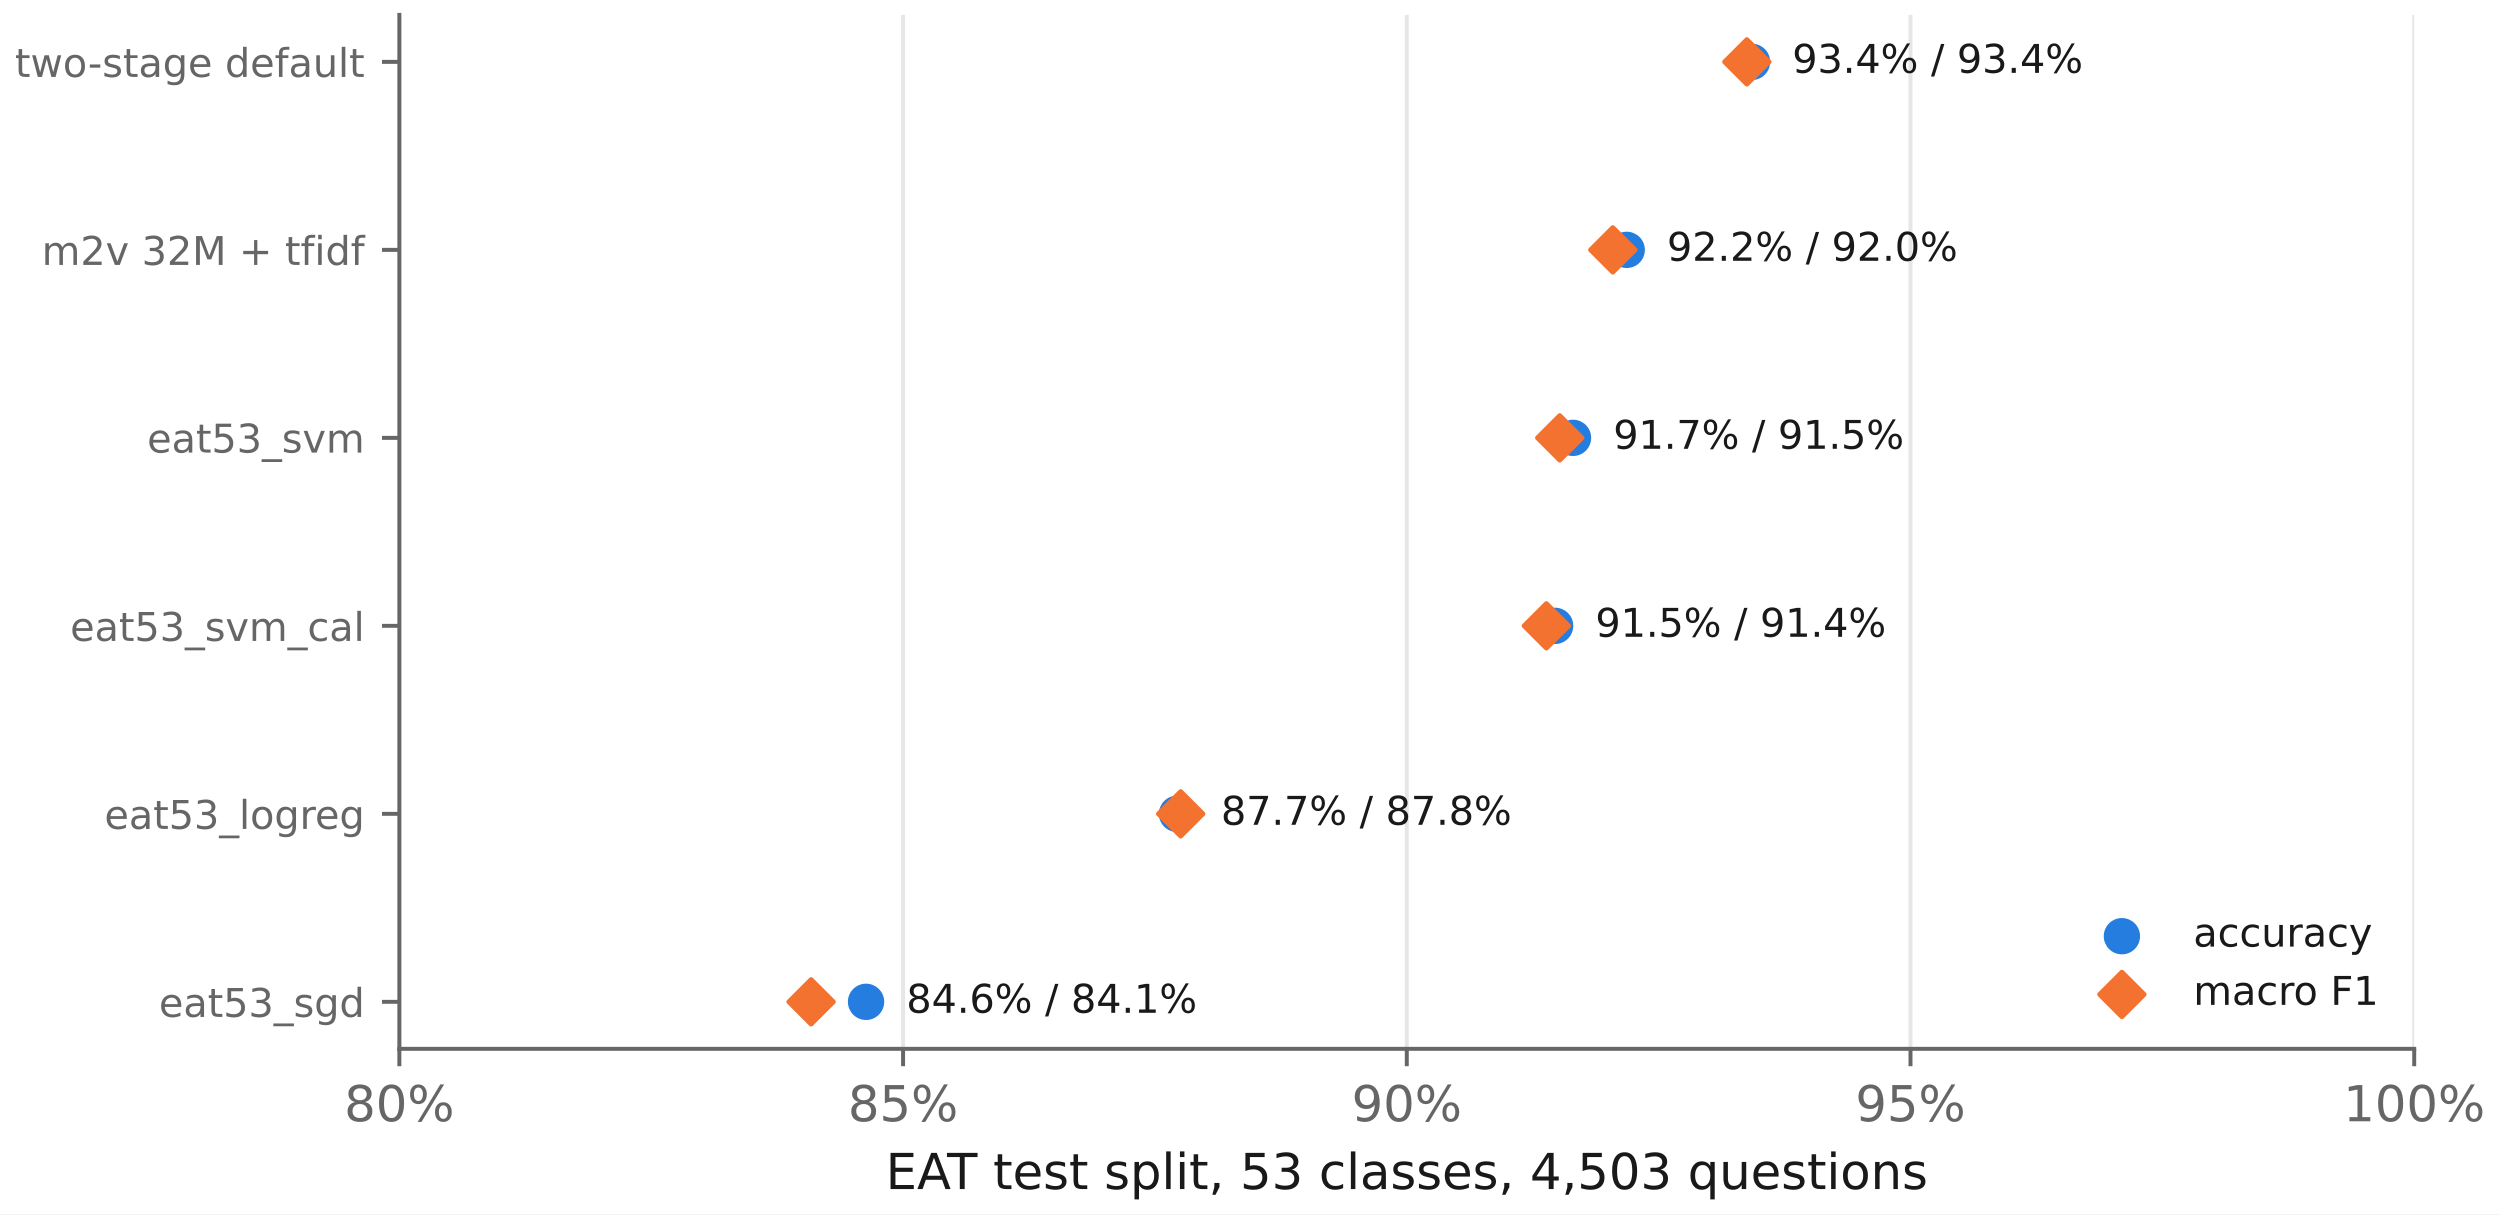
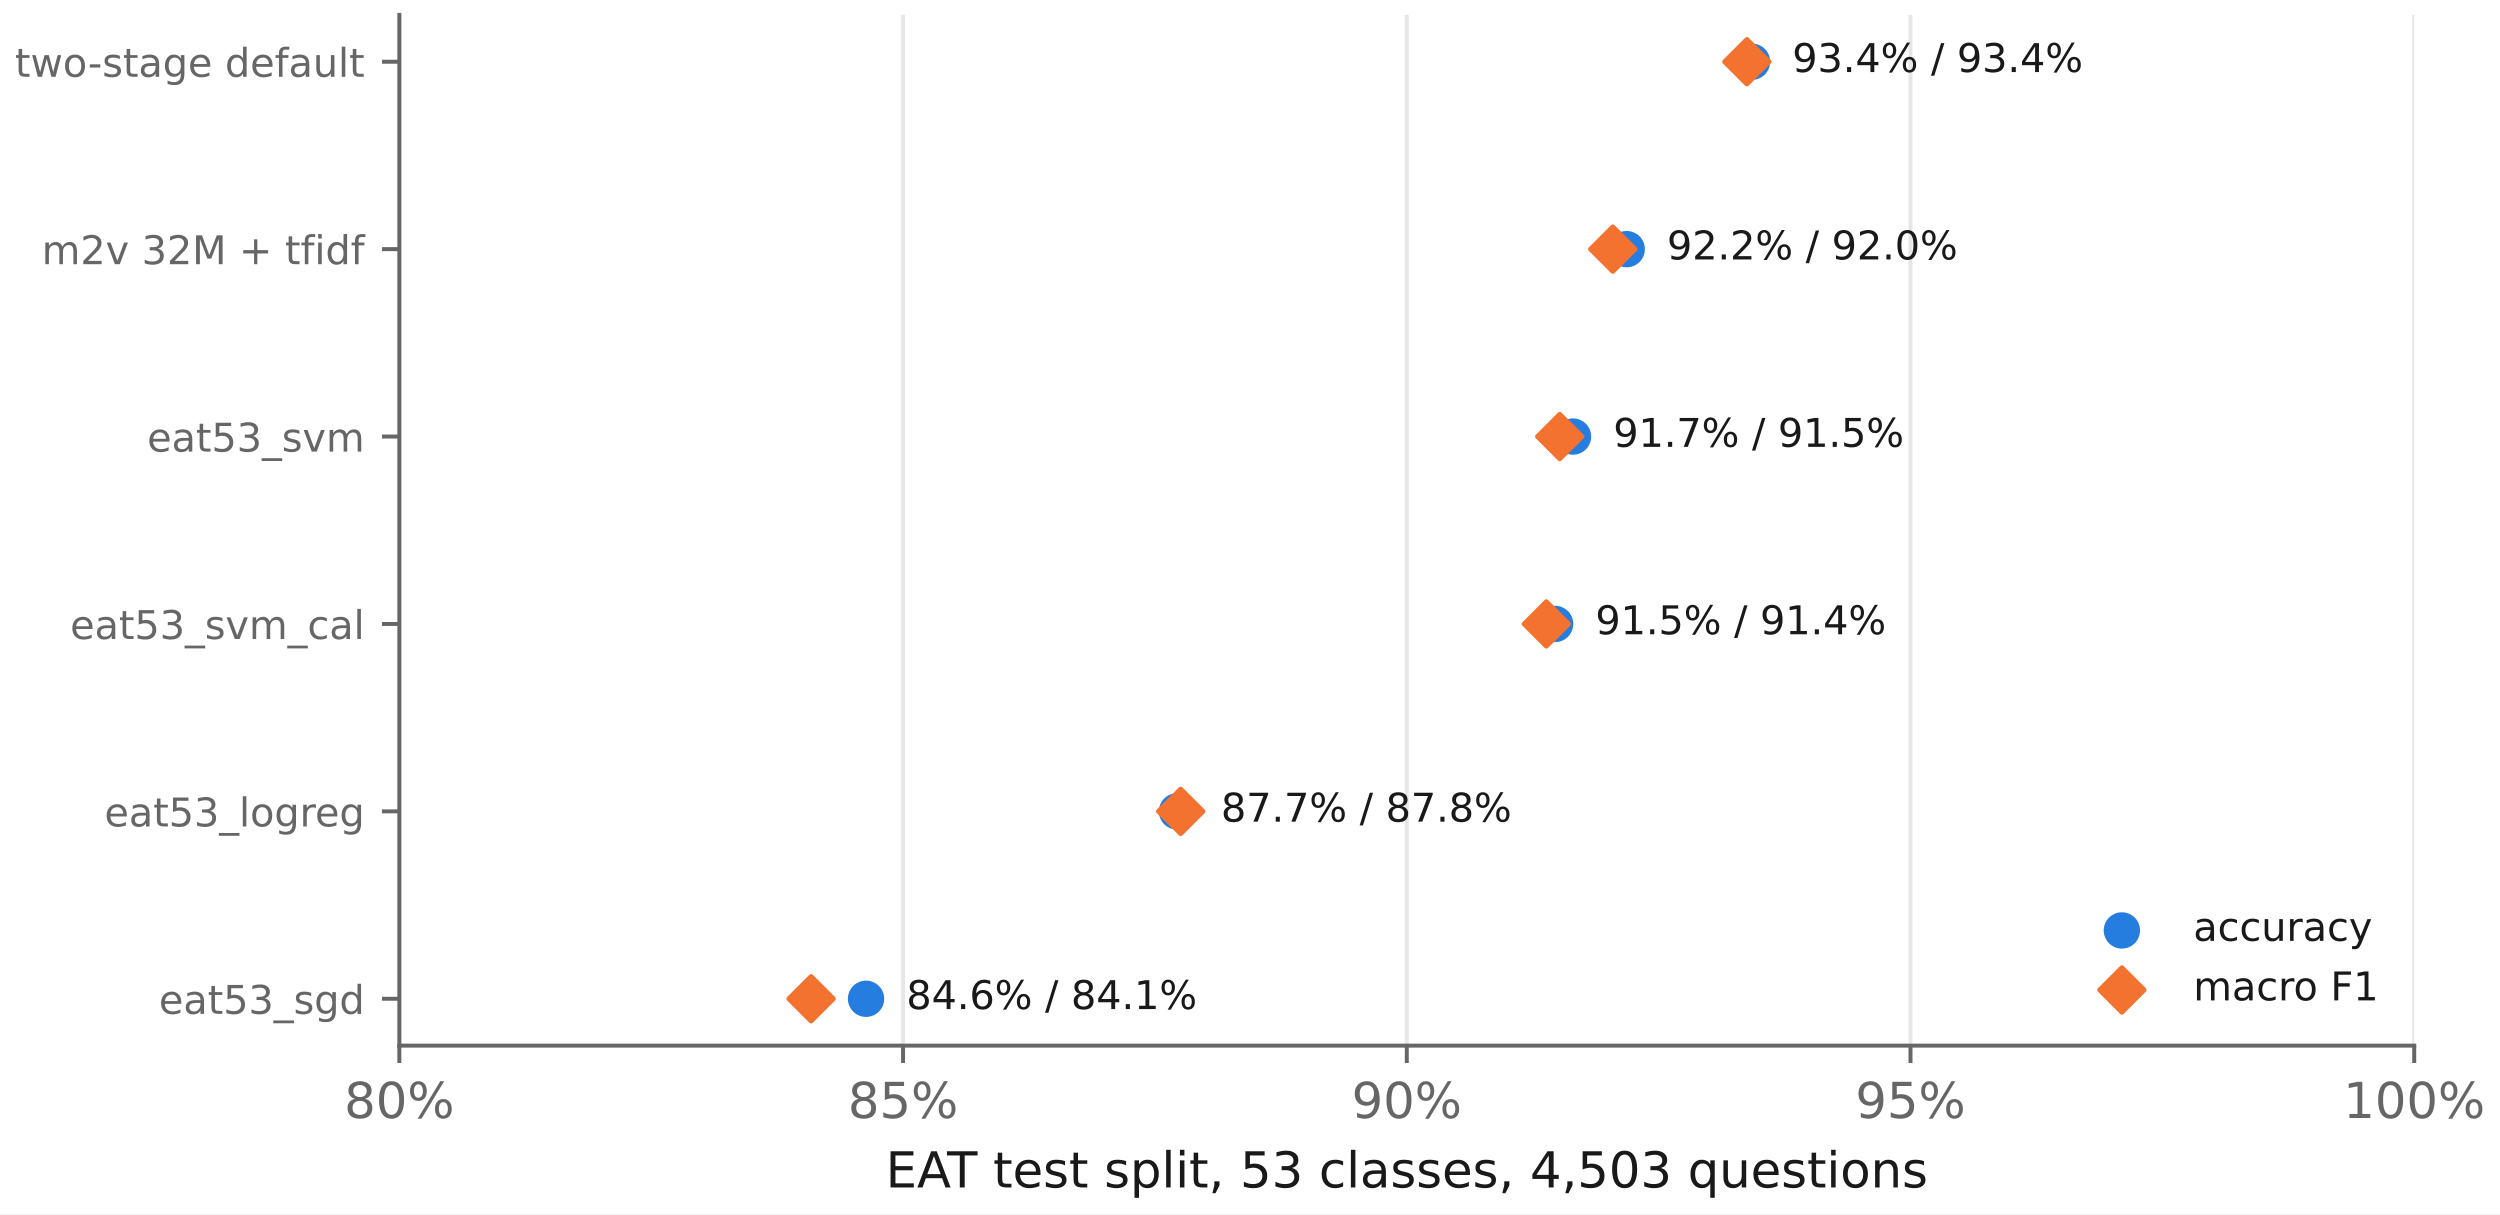
<svg xmlns="http://www.w3.org/2000/svg" xmlns:xlink="http://www.w3.org/1999/xlink" width="504pt" height="244.8pt" viewBox="0 0 504 244.8" version="1.1">
  <defs>
    <style type="text/css">*{stroke-linejoin: round; stroke-linecap: butt}</style>
  </defs>
  <g id="figure_1">
    <g id="patch_1">
      <path d="M 0 244.8  L 504 244.8  L 504 0  L 0 0  z " style="fill: #ffffff" />
    </g>
    <g id="axes_1">
      <g id="patch_2">
-         <path d="M 80.509 211.444  L 486.705 211.444  L 486.705 3  L 80.509 3  z " style="fill: #ffffff" />
+         <path d="M 80.508 210.799  L 486.705 210.799  L 486.705 3  L 80.508 3  z " style="fill: #ffffff" />
      </g>
      <g id="matplotlib.axis_1">
        <g id="xtick_1">
          <g id="line2d_1">
-             <path d="M 80.509 211.444  L 80.509 3  " clip-path="url(#pbd925878d4)" style="fill: none; stroke: #e6e6e6; stroke-width: 0.8; stroke-linecap: square" />
+             <path d="M 80.508 210.799  L 80.508 3  " clip-path="url(#p4a94528210)" style="fill: none; stroke: #e6e6e6; stroke-width: 0.8; stroke-linecap: square" />
          </g>
          <g id="line2d_2">
            <defs>
              <path id="m0db574f044" d="M 0 0  L 0 3.5  " style="stroke: #666666; stroke-width: 0.8" />
            </defs>
            <g>
-               <use xlink:href="#m0db574f044" x="80.509" y="211.444" style="fill: #666666; stroke: #666666; stroke-width: 0.8" />
+               <use xlink:href="#m0db574f044" x="80.508" y="210.799" style="fill: #666666; stroke: #666666; stroke-width: 0.8" />
            </g>
          </g>
          <g id="text_1">
-             <text style="font-size: 10px; font-family: 'DejaVu Sans', 'Bitstream Vera Sans', 'Computer Modern Sans Serif', 'Lucida Grande', 'Verdana', 'Geneva', 'Lucid', 'Arial', 'Helvetica', 'Avant Garde', sans-serif; text-anchor: middle; fill: #666666" x="80.509" y="226.042" transform="rotate(-0 80.50899 226.0419)">80%</text>
+             <text style="font-size: 10px; font-family: 'DejaVu Sans', 'Bitstream Vera Sans', 'Computer Modern Sans Serif', 'Lucida Grande', 'Verdana', 'Geneva', 'Lucid', 'Arial', 'Helvetica', 'Avant Garde', sans-serif; text-anchor: middle; fill: #666666" x="80.508" y="225.397" transform="rotate(-0 80.50774 225.3966)">80%</text>
          </g>
        </g>
        <g id="xtick_2">
          <g id="line2d_3">
-             <path d="M 182.058 211.444  L 182.058 3  " clip-path="url(#pbd925878d4)" style="fill: none; stroke: #e6e6e6; stroke-width: 0.8; stroke-linecap: square" />
+             <path d="M 182.057 210.799  L 182.057 3  " clip-path="url(#p4a94528210)" style="fill: none; stroke: #e6e6e6; stroke-width: 0.8; stroke-linecap: square" />
          </g>
          <g id="line2d_4">
            <g>
-               <use xlink:href="#m0db574f044" x="182.058" y="211.444" style="fill: #666666; stroke: #666666; stroke-width: 0.8" />
+               <use xlink:href="#m0db574f044" x="182.057" y="210.799" style="fill: #666666; stroke: #666666; stroke-width: 0.8" />
            </g>
          </g>
          <g id="text_2">
-             <text style="font-size: 10px; font-family: 'DejaVu Sans', 'Bitstream Vera Sans', 'Computer Modern Sans Serif', 'Lucida Grande', 'Verdana', 'Geneva', 'Lucid', 'Arial', 'Helvetica', 'Avant Garde', sans-serif; text-anchor: middle; fill: #666666" x="182.058" y="226.042" transform="rotate(-0 182.0581 226.0419)">85%</text>
+             <text style="font-size: 10px; font-family: 'DejaVu Sans', 'Bitstream Vera Sans', 'Computer Modern Sans Serif', 'Lucida Grande', 'Verdana', 'Geneva', 'Lucid', 'Arial', 'Helvetica', 'Avant Garde', sans-serif; text-anchor: middle; fill: #666666" x="182.057" y="225.397" transform="rotate(-0 182.0571 225.3966)">85%</text>
          </g>
        </g>
        <g id="xtick_3">
          <g id="line2d_5">
-             <path d="M 283.607 211.444  L 283.607 3  " clip-path="url(#pbd925878d4)" style="fill: none; stroke: #e6e6e6; stroke-width: 0.8; stroke-linecap: square" />
+             <path d="M 283.606 210.799  L 283.606 3  " clip-path="url(#p4a94528210)" style="fill: none; stroke: #e6e6e6; stroke-width: 0.8; stroke-linecap: square" />
          </g>
          <g id="line2d_6">
            <g>
-               <use xlink:href="#m0db574f044" x="283.607" y="211.444" style="fill: #666666; stroke: #666666; stroke-width: 0.8" />
+               <use xlink:href="#m0db574f044" x="283.606" y="210.799" style="fill: #666666; stroke: #666666; stroke-width: 0.8" />
            </g>
          </g>
          <g id="text_3">
-             <text style="font-size: 10px; font-family: 'DejaVu Sans', 'Bitstream Vera Sans', 'Computer Modern Sans Serif', 'Lucida Grande', 'Verdana', 'Geneva', 'Lucid', 'Arial', 'Helvetica', 'Avant Garde', sans-serif; text-anchor: middle; fill: #666666" x="283.607" y="226.042" transform="rotate(-0 283.6071 226.0419)">90%</text>
+             <text style="font-size: 10px; font-family: 'DejaVu Sans', 'Bitstream Vera Sans', 'Computer Modern Sans Serif', 'Lucida Grande', 'Verdana', 'Geneva', 'Lucid', 'Arial', 'Helvetica', 'Avant Garde', sans-serif; text-anchor: middle; fill: #666666" x="283.606" y="225.397" transform="rotate(-0 283.6065 225.3966)">90%</text>
          </g>
        </g>
        <g id="xtick_4">
          <g id="line2d_7">
-             <path d="M 385.156 211.444  L 385.156 3  " clip-path="url(#pbd925878d4)" style="fill: none; stroke: #e6e6e6; stroke-width: 0.8; stroke-linecap: square" />
+             <path d="M 385.156 210.799  L 385.156 3  " clip-path="url(#p4a94528210)" style="fill: none; stroke: #e6e6e6; stroke-width: 0.8; stroke-linecap: square" />
          </g>
          <g id="line2d_8">
            <g>
-               <use xlink:href="#m0db574f044" x="385.156" y="211.444" style="fill: #666666; stroke: #666666; stroke-width: 0.8" />
+               <use xlink:href="#m0db574f044" x="385.156" y="210.799" style="fill: #666666; stroke: #666666; stroke-width: 0.8" />
            </g>
          </g>
          <g id="text_4">
-             <text style="font-size: 10px; font-family: 'DejaVu Sans', 'Bitstream Vera Sans', 'Computer Modern Sans Serif', 'Lucida Grande', 'Verdana', 'Geneva', 'Lucid', 'Arial', 'Helvetica', 'Avant Garde', sans-serif; text-anchor: middle; fill: #666666" x="385.156" y="226.042" transform="rotate(-0 385.1562 226.0419)">95%</text>
+             <text style="font-size: 10px; font-family: 'DejaVu Sans', 'Bitstream Vera Sans', 'Computer Modern Sans Serif', 'Lucida Grande', 'Verdana', 'Geneva', 'Lucid', 'Arial', 'Helvetica', 'Avant Garde', sans-serif; text-anchor: middle; fill: #666666" x="385.156" y="225.397" transform="rotate(-0 385.1559 225.3966)">95%</text>
          </g>
        </g>
        <g id="xtick_5">
          <g id="line2d_9">
-             <path d="M 486.705 211.444  L 486.705 3  " clip-path="url(#pbd925878d4)" style="fill: none; stroke: #e6e6e6; stroke-width: 0.8; stroke-linecap: square" />
+             <path d="M 486.705 210.799  L 486.705 3  " clip-path="url(#p4a94528210)" style="fill: none; stroke: #e6e6e6; stroke-width: 0.8; stroke-linecap: square" />
          </g>
          <g id="line2d_10">
            <g>
-               <use xlink:href="#m0db574f044" x="486.705" y="211.444" style="fill: #666666; stroke: #666666; stroke-width: 0.8" />
+               <use xlink:href="#m0db574f044" x="486.705" y="210.799" style="fill: #666666; stroke: #666666; stroke-width: 0.8" />
            </g>
          </g>
          <g id="text_5">
-             <text style="font-size: 10px; font-family: 'DejaVu Sans', 'Bitstream Vera Sans', 'Computer Modern Sans Serif', 'Lucida Grande', 'Verdana', 'Geneva', 'Lucid', 'Arial', 'Helvetica', 'Avant Garde', sans-serif; text-anchor: middle; fill: #666666" x="486.705" y="226.042" transform="rotate(-0 486.7052 226.0419)">100%</text>
+             <text style="font-size: 10px; font-family: 'DejaVu Sans', 'Bitstream Vera Sans', 'Computer Modern Sans Serif', 'Lucida Grande', 'Verdana', 'Geneva', 'Lucid', 'Arial', 'Helvetica', 'Avant Garde', sans-serif; text-anchor: middle; fill: #666666" x="486.705" y="225.397" transform="rotate(-0 486.7052 225.3966)">100%</text>
          </g>
        </g>
        <g id="text_6">
-           <text style="font-size: 10px; font-family: 'DejaVu Sans', 'Bitstream Vera Sans', 'Computer Modern Sans Serif', 'Lucida Grande', 'Verdana', 'Geneva', 'Lucid', 'Arial', 'Helvetica', 'Avant Garde', sans-serif; text-anchor: middle; fill: #191919" x="283.607" y="239.72" transform="rotate(-0 283.6071 239.7201)">EAT test split, 53 classes, 4,503 questions</text>
+           <text style="font-size: 10px; font-family: 'DejaVu Sans', 'Bitstream Vera Sans', 'Computer Modern Sans Serif', 'Lucida Grande', 'Verdana', 'Geneva', 'Lucid', 'Arial', 'Helvetica', 'Avant Garde', sans-serif; text-anchor: middle; fill: #191919" x="283.606" y="239.397" transform="rotate(-0 283.6065 239.3974)">EAT test split, 53 classes, 4,503 questions</text>
        </g>
      </g>
      <g id="matplotlib.axis_2">
        <g id="ytick_1">
          <g id="line2d_11">
            <defs>
              <path id="m9a97e96fcf" d="M 0 0  L -3.5 0  " style="stroke: #666666; stroke-width: 0.8" />
            </defs>
            <g>
-               <use xlink:href="#m9a97e96fcf" x="80.509" y="12.475" style="fill: #666666; stroke: #666666; stroke-width: 0.8" />
+               <use xlink:href="#m9a97e96fcf" x="80.508" y="12.446" style="fill: #666666; stroke: #666666; stroke-width: 0.8" />
            </g>
          </g>
          <g id="text_7">
-             <text style="font-size: 8px; font-family: 'DejaVu Sans', 'Bitstream Vera Sans', 'Computer Modern Sans Serif', 'Lucida Grande', 'Verdana', 'Geneva', 'Lucid', 'Arial', 'Helvetica', 'Avant Garde', sans-serif; text-anchor: end; fill: #666666" x="73.509" y="15.514" transform="rotate(-0 73.50899 15.51431)">two-stage default</text>
+             <text style="font-size: 8px; font-family: 'DejaVu Sans', 'Bitstream Vera Sans', 'Computer Modern Sans Serif', 'Lucida Grande', 'Verdana', 'Geneva', 'Lucid', 'Arial', 'Helvetica', 'Avant Garde', sans-serif; text-anchor: end; fill: #666666" x="73.508" y="15.485" transform="rotate(-0 73.50774 15.48501)">two-stage default</text>
          </g>
        </g>
        <g id="ytick_2">
          <g id="line2d_12">
            <g>
-               <use xlink:href="#m9a97e96fcf" x="80.509" y="50.374" style="fill: #666666; stroke: #666666; stroke-width: 0.8" />
+               <use xlink:href="#m9a97e96fcf" x="80.508" y="50.227" style="fill: #666666; stroke: #666666; stroke-width: 0.8" />
            </g>
          </g>
          <g id="text_8">
-             <text style="font-size: 8px; font-family: 'DejaVu Sans', 'Bitstream Vera Sans', 'Computer Modern Sans Serif', 'Lucida Grande', 'Verdana', 'Geneva', 'Lucid', 'Arial', 'Helvetica', 'Avant Garde', sans-serif; text-anchor: end; fill: #666666" x="73.509" y="53.413" transform="rotate(-0 73.50899 53.41309)">m2v 32M + tfidf</text>
+             <text style="font-size: 8px; font-family: 'DejaVu Sans', 'Bitstream Vera Sans', 'Computer Modern Sans Serif', 'Lucida Grande', 'Verdana', 'Geneva', 'Lucid', 'Arial', 'Helvetica', 'Avant Garde', sans-serif; text-anchor: end; fill: #666666" x="73.508" y="53.267" transform="rotate(-0 73.50774 53.2666)">m2v 32M + tfidf</text>
          </g>
        </g>
        <g id="ytick_3">
          <g id="line2d_13">
            <g>
-               <use xlink:href="#m9a97e96fcf" x="80.509" y="88.272" style="fill: #666666; stroke: #666666; stroke-width: 0.8" />
+               <use xlink:href="#m9a97e96fcf" x="80.508" y="88.009" style="fill: #666666; stroke: #666666; stroke-width: 0.8" />
            </g>
          </g>
          <g id="text_9">
-             <text style="font-size: 8px; font-family: 'DejaVu Sans', 'Bitstream Vera Sans', 'Computer Modern Sans Serif', 'Lucida Grande', 'Verdana', 'Geneva', 'Lucid', 'Arial', 'Helvetica', 'Avant Garde', sans-serif; text-anchor: end; fill: #666666" x="73.509" y="91.241" transform="rotate(-0 73.50899 91.24124)">eat53_svm</text>
+             <text style="font-size: 8px; font-family: 'DejaVu Sans', 'Bitstream Vera Sans', 'Computer Modern Sans Serif', 'Lucida Grande', 'Verdana', 'Geneva', 'Lucid', 'Arial', 'Helvetica', 'Avant Garde', sans-serif; text-anchor: end; fill: #666666" x="73.508" y="91.048" transform="rotate(-0 73.50774 91.04788)">eat53_svm</text>
          </g>
        </g>
        <g id="ytick_4">
          <g id="line2d_14">
            <g>
-               <use xlink:href="#m9a97e96fcf" x="80.509" y="126.171" style="fill: #666666; stroke: #666666; stroke-width: 0.8" />
+               <use xlink:href="#m9a97e96fcf" x="80.508" y="125.79" style="fill: #666666; stroke: #666666; stroke-width: 0.8" />
            </g>
          </g>
          <g id="text_10">
-             <text style="font-size: 8px; font-family: 'DejaVu Sans', 'Bitstream Vera Sans', 'Computer Modern Sans Serif', 'Lucida Grande', 'Verdana', 'Geneva', 'Lucid', 'Arial', 'Helvetica', 'Avant Garde', sans-serif; text-anchor: end; fill: #666666" x="73.509" y="129.211" transform="rotate(-0 73.50899 129.2106)">eat53_svm_cal</text>
+             <text style="font-size: 8px; font-family: 'DejaVu Sans', 'Bitstream Vera Sans', 'Computer Modern Sans Serif', 'Lucida Grande', 'Verdana', 'Geneva', 'Lucid', 'Arial', 'Helvetica', 'Avant Garde', sans-serif; text-anchor: end; fill: #666666" x="73.508" y="128.83" transform="rotate(-0 73.50774 128.8298)">eat53_svm_cal</text>
          </g>
        </g>
        <g id="ytick_5">
          <g id="line2d_15">
            <g>
-               <use xlink:href="#m9a97e96fcf" x="80.509" y="164.07" style="fill: #666666; stroke: #666666; stroke-width: 0.8" />
+               <use xlink:href="#m9a97e96fcf" x="80.508" y="163.572" style="fill: #666666; stroke: #666666; stroke-width: 0.8" />
            </g>
          </g>
          <g id="text_11">
-             <text style="font-size: 8px; font-family: 'DejaVu Sans', 'Bitstream Vera Sans', 'Computer Modern Sans Serif', 'Lucida Grande', 'Verdana', 'Geneva', 'Lucid', 'Arial', 'Helvetica', 'Avant Garde', sans-serif; text-anchor: end; fill: #666666" x="73.509" y="167.109" transform="rotate(-0 73.50899 167.1094)">eat53_logreg</text>
+             <text style="font-size: 8px; font-family: 'DejaVu Sans', 'Bitstream Vera Sans', 'Computer Modern Sans Serif', 'Lucida Grande', 'Verdana', 'Geneva', 'Lucid', 'Arial', 'Helvetica', 'Avant Garde', sans-serif; text-anchor: end; fill: #666666" x="73.508" y="166.611" transform="rotate(-0 73.50774 166.6114)">eat53_logreg</text>
          </g>
        </g>
        <g id="ytick_6">
          <g id="line2d_16">
            <g>
-               <use xlink:href="#m9a97e96fcf" x="80.509" y="201.969" style="fill: #666666; stroke: #666666; stroke-width: 0.8" />
+               <use xlink:href="#m9a97e96fcf" x="80.508" y="201.354" style="fill: #666666; stroke: #666666; stroke-width: 0.8" />
            </g>
          </g>
          <g id="text_12">
-             <text style="font-size: 8px; font-family: 'DejaVu Sans', 'Bitstream Vera Sans', 'Computer Modern Sans Serif', 'Lucida Grande', 'Verdana', 'Geneva', 'Lucid', 'Arial', 'Helvetica', 'Avant Garde', sans-serif; text-anchor: end; fill: #666666" x="73.509" y="205.008" transform="rotate(-0 73.50899 205.0082)">eat53_sgd</text>
+             <text style="font-size: 8px; font-family: 'DejaVu Sans', 'Bitstream Vera Sans', 'Computer Modern Sans Serif', 'Lucida Grande', 'Verdana', 'Geneva', 'Lucid', 'Arial', 'Helvetica', 'Avant Garde', sans-serif; text-anchor: end; fill: #666666" x="73.508" y="204.393" transform="rotate(-0 73.50774 204.393)">eat53_sgd</text>
          </g>
        </g>
      </g>
      <g id="patch_3">
-         <path d="M 80.509 211.444  L 80.509 3  " style="fill: none; stroke: #666666; stroke-width: 0.8; stroke-linejoin: miter; stroke-linecap: square" />
+         <path d="M 80.508 210.799  L 80.508 3  " style="fill: none; stroke: #666666; stroke-width: 0.8; stroke-linejoin: miter; stroke-linecap: square" />
      </g>
      <g id="patch_4">
-         <path d="M 80.509 211.444  L 486.705 211.444  " style="fill: none; stroke: #666666; stroke-width: 0.8; stroke-linejoin: miter; stroke-linecap: square" />
+         <path d="M 80.508 210.799  L 486.705 210.799  " style="fill: none; stroke: #666666; stroke-width: 0.8; stroke-linejoin: miter; stroke-linecap: square" />
      </g>
      <g id="PathCollection_1">
        <defs>
          <path id="m4ed3e52670" d="M 0 3.162  C 0.839 3.162 1.643 2.829 2.236 2.236  C 2.829 1.643 3.162 0.839 3.162 0  C 3.162 -0.839 2.829 -1.643 2.236 -2.236  C 1.643 -2.829 0.839 -3.162 0 -3.162  C -0.839 -3.162 -1.643 -2.829 -2.236 -2.236  C -2.829 -1.643 -3.162 -0.839 -3.162 0  C -3.162 0.839 -2.829 1.643 -2.236 2.236  C -1.643 2.829 -0.839 3.162 0 3.162  z " style="stroke: #257de0" />
        </defs>
-         <g clip-path="url(#pbd925878d4)">
-           <use xlink:href="#m4ed3e52670" x="353.201" y="12.475" style="fill: #257de0; stroke: #257de0" />
-           <use xlink:href="#m4ed3e52670" x="327.943" y="50.374" style="fill: #257de0; stroke: #257de0" />
-           <use xlink:href="#m4ed3e52670" x="317.119" y="88.272" style="fill: #257de0; stroke: #257de0" />
-           <use xlink:href="#m4ed3e52670" x="313.51" y="126.171" style="fill: #257de0; stroke: #257de0" />
-           <use xlink:href="#m4ed3e52670" x="237.286" y="164.07" style="fill: #257de0; stroke: #257de0" />
-           <use xlink:href="#m4ed3e52670" x="174.594" y="201.969" style="fill: #257de0; stroke: #257de0" />
+         <g clip-path="url(#p4a94528210)">
+           <use xlink:href="#m4ed3e52670" x="353.2" y="12.446" style="fill: #257de0; stroke: #257de0" />
+           <use xlink:href="#m4ed3e52670" x="327.943" y="50.227" style="fill: #257de0; stroke: #257de0" />
+           <use xlink:href="#m4ed3e52670" x="317.118" y="88.009" style="fill: #257de0; stroke: #257de0" />
+           <use xlink:href="#m4ed3e52670" x="313.51" y="125.79" style="fill: #257de0; stroke: #257de0" />
+           <use xlink:href="#m4ed3e52670" x="237.286" y="163.572" style="fill: #257de0; stroke: #257de0" />
+           <use xlink:href="#m4ed3e52670" x="174.593" y="201.354" style="fill: #257de0; stroke: #257de0" />
        </g>
      </g>
      <g id="PathCollection_2">
        <defs>
          <path id="m5e423a0821" d="M -0 4.472  L 4.472 0  L 0 -4.472  L -4.472 -0  z " style="stroke: #f47230" />
        </defs>
-         <g clip-path="url(#pbd925878d4)">
-           <use xlink:href="#m5e423a0821" x="352.169" y="12.475" style="fill: #f47230; stroke: #f47230" />
-           <use xlink:href="#m5e423a0821" x="325.142" y="50.374" style="fill: #f47230; stroke: #f47230" />
-           <use xlink:href="#m5e423a0821" x="314.445" y="88.272" style="fill: #f47230; stroke: #f47230" />
-           <use xlink:href="#m5e423a0821" x="311.745" y="126.171" style="fill: #f47230; stroke: #f47230" />
-           <use xlink:href="#m5e423a0821" x="238.026" y="164.07" style="fill: #f47230; stroke: #f47230" />
-           <use xlink:href="#m5e423a0821" x="163.515" y="201.969" style="fill: #f47230; stroke: #f47230" />
+         <g clip-path="url(#p4a94528210)">
+           <use xlink:href="#m5e423a0821" x="352.169" y="12.446" style="fill: #f47230; stroke: #f47230" />
+           <use xlink:href="#m5e423a0821" x="325.142" y="50.227" style="fill: #f47230; stroke: #f47230" />
+           <use xlink:href="#m5e423a0821" x="314.445" y="88.009" style="fill: #f47230; stroke: #f47230" />
+           <use xlink:href="#m5e423a0821" x="311.744" y="125.79" style="fill: #f47230; stroke: #f47230" />
+           <use xlink:href="#m5e423a0821" x="238.026" y="163.572" style="fill: #f47230; stroke: #f47230" />
+           <use xlink:href="#m5e423a0821" x="163.514" y="201.354" style="fill: #f47230; stroke: #f47230" />
        </g>
      </g>
      <g id="text_13">
-         <text style="font-size: 8px; font-family: 'DejaVu Sans', 'Bitstream Vera Sans', 'Computer Modern Sans Serif', 'Lucida Grande', 'Verdana', 'Geneva', 'Lucid', 'Arial', 'Helvetica', 'Avant Garde', sans-serif; text-anchor: start; fill: #191919" x="361.325" y="14.682" transform="rotate(-0 361.3247 14.68243)">93.4% / 93.4%</text>
+         <text style="font-size: 8px; font-family: 'DejaVu Sans', 'Bitstream Vera Sans', 'Computer Modern Sans Serif', 'Lucida Grande', 'Verdana', 'Geneva', 'Lucid', 'Arial', 'Helvetica', 'Avant Garde', sans-serif; text-anchor: start; fill: #191919" x="361.324" y="14.524" transform="rotate(-0 361.3243 14.52376)">93.4% / 93.4%</text>
      </g>
      <g id="text_14">
-         <text style="font-size: 8px; font-family: 'DejaVu Sans', 'Bitstream Vera Sans', 'Computer Modern Sans Serif', 'Lucida Grande', 'Verdana', 'Geneva', 'Lucid', 'Arial', 'Helvetica', 'Avant Garde', sans-serif; text-anchor: start; fill: #191919" x="336.067" y="52.581" transform="rotate(-0 336.0671 52.58121)">92.2% / 92.0%</text>
+         <text style="font-size: 8px; font-family: 'DejaVu Sans', 'Bitstream Vera Sans', 'Computer Modern Sans Serif', 'Lucida Grande', 'Verdana', 'Geneva', 'Lucid', 'Arial', 'Helvetica', 'Avant Garde', sans-serif; text-anchor: start; fill: #191919" x="336.067" y="52.305" transform="rotate(-0 336.0667 52.30535)">92.2% / 92.0%</text>
      </g>
      <g id="text_15">
-         <text style="font-size: 8px; font-family: 'DejaVu Sans', 'Bitstream Vera Sans', 'Computer Modern Sans Serif', 'Lucida Grande', 'Verdana', 'Geneva', 'Lucid', 'Arial', 'Helvetica', 'Avant Garde', sans-serif; text-anchor: start; fill: #191919" x="325.242" y="90.48" transform="rotate(-0 325.2424 90.47999)">91.7% / 91.5%</text>
+         <text style="font-size: 8px; font-family: 'DejaVu Sans', 'Bitstream Vera Sans', 'Computer Modern Sans Serif', 'Lucida Grande', 'Verdana', 'Geneva', 'Lucid', 'Arial', 'Helvetica', 'Avant Garde', sans-serif; text-anchor: start; fill: #191919" x="325.242" y="90.087" transform="rotate(-0 325.242 90.08694)">91.7% / 91.5%</text>
      </g>
      <g id="text_16">
-         <text style="font-size: 8px; font-family: 'DejaVu Sans', 'Bitstream Vera Sans', 'Computer Modern Sans Serif', 'Lucida Grande', 'Verdana', 'Geneva', 'Lucid', 'Arial', 'Helvetica', 'Avant Garde', sans-serif; text-anchor: start; fill: #191919" x="321.634" y="128.379" transform="rotate(-0 321.6342 128.3788)">91.5% / 91.4%</text>
+         <text style="font-size: 8px; font-family: 'DejaVu Sans', 'Bitstream Vera Sans', 'Computer Modern Sans Serif', 'Lucida Grande', 'Verdana', 'Geneva', 'Lucid', 'Arial', 'Helvetica', 'Avant Garde', sans-serif; text-anchor: start; fill: #191919" x="321.634" y="127.869" transform="rotate(-0 321.6337 127.8685)">91.5% / 91.4%</text>
      </g>
      <g id="text_17">
-         <text style="font-size: 8px; font-family: 'DejaVu Sans', 'Bitstream Vera Sans', 'Computer Modern Sans Serif', 'Lucida Grande', 'Verdana', 'Geneva', 'Lucid', 'Arial', 'Helvetica', 'Avant Garde', sans-serif; text-anchor: start; fill: #191919" x="246.15" y="166.278" transform="rotate(-0 246.1503 166.2775)">87.7% / 87.8%</text>
+         <text style="font-size: 8px; font-family: 'DejaVu Sans', 'Bitstream Vera Sans', 'Computer Modern Sans Serif', 'Lucida Grande', 'Verdana', 'Geneva', 'Lucid', 'Arial', 'Helvetica', 'Avant Garde', sans-serif; text-anchor: start; fill: #191919" x="246.15" y="165.65" transform="rotate(-0 246.1496 165.6501)">87.7% / 87.8%</text>
      </g>
      <g id="text_18">
-         <text style="font-size: 8px; font-family: 'DejaVu Sans', 'Bitstream Vera Sans', 'Computer Modern Sans Serif', 'Lucida Grande', 'Verdana', 'Geneva', 'Lucid', 'Arial', 'Helvetica', 'Avant Garde', sans-serif; text-anchor: start; fill: #191919" x="182.717" y="204.176" transform="rotate(-0 182.7175 204.1763)">84.6% / 84.1%</text>
+         <text style="font-size: 8px; font-family: 'DejaVu Sans', 'Bitstream Vera Sans', 'Computer Modern Sans Serif', 'Lucida Grande', 'Verdana', 'Geneva', 'Lucid', 'Arial', 'Helvetica', 'Avant Garde', sans-serif; text-anchor: start; fill: #191919" x="182.717" y="203.432" transform="rotate(-0 182.7165 203.4317)">84.6% / 84.1%</text>
      </g>
      <g id="legend_1">
        <g id="PathCollection_3">
          <g>
-             <use xlink:href="#m4ed3e52670" x="427.774" y="188.737" style="fill: #257de0; stroke: #257de0" />
+             <use xlink:href="#m4ed3e52670" x="427.77" y="187.576" style="fill: #257de0; stroke: #257de0" />
          </g>
        </g>
        <g id="text_19">
-           <text style="font-size: 8px; font-family: 'DejaVu Sans', 'Bitstream Vera Sans', 'Computer Modern Sans Serif', 'Lucida Grande', 'Verdana', 'Geneva', 'Lucid', 'Arial', 'Helvetica', 'Avant Garde', sans-serif; text-anchor: start; fill: #191919" x="442.174" y="190.837" transform="rotate(-0 442.174 190.8373)">accuracy</text>
+           <text style="font-size: 8px; font-family: 'DejaVu Sans', 'Bitstream Vera Sans', 'Computer Modern Sans Serif', 'Lucida Grande', 'Verdana', 'Geneva', 'Lucid', 'Arial', 'Helvetica', 'Avant Garde', sans-serif; text-anchor: start; fill: #191919" x="442.17" y="189.676" transform="rotate(-0 442.1702 189.6765)">accuracy</text>
        </g>
        <g id="PathCollection_4">
          <g>
-             <use xlink:href="#m5e423a0821" x="427.774" y="200.48" style="fill: #f47230; stroke: #f47230" />
+             <use xlink:href="#m5e423a0821" x="427.77" y="199.577" style="fill: #f47230; stroke: #f47230" />
          </g>
        </g>
        <g id="text_20">
-           <text style="font-size: 8px; font-family: 'DejaVu Sans', 'Bitstream Vera Sans', 'Computer Modern Sans Serif', 'Lucida Grande', 'Verdana', 'Geneva', 'Lucid', 'Arial', 'Helvetica', 'Avant Garde', sans-serif; text-anchor: start; fill: #191919" x="442.174" y="202.58" transform="rotate(-0 442.174 202.5798)">macro F1</text>
+           <text style="font-size: 8px; font-family: 'DejaVu Sans', 'Bitstream Vera Sans', 'Computer Modern Sans Serif', 'Lucida Grande', 'Verdana', 'Geneva', 'Lucid', 'Arial', 'Helvetica', 'Avant Garde', sans-serif; text-anchor: start; fill: #191919" x="442.17" y="201.677" transform="rotate(-0 442.1702 201.6771)">macro F1</text>
        </g>
      </g>
    </g>
  </g>
  <defs>
-     <clipPath id="pbd925878d4">
-       <rect x="80.509" y="3" width="406.196" height="208.443" />
+     <clipPath id="p4a94528210">
+       <rect x="80.508" y="3" width="406.197" height="207.799" />
    </clipPath>
  </defs>
</svg>
